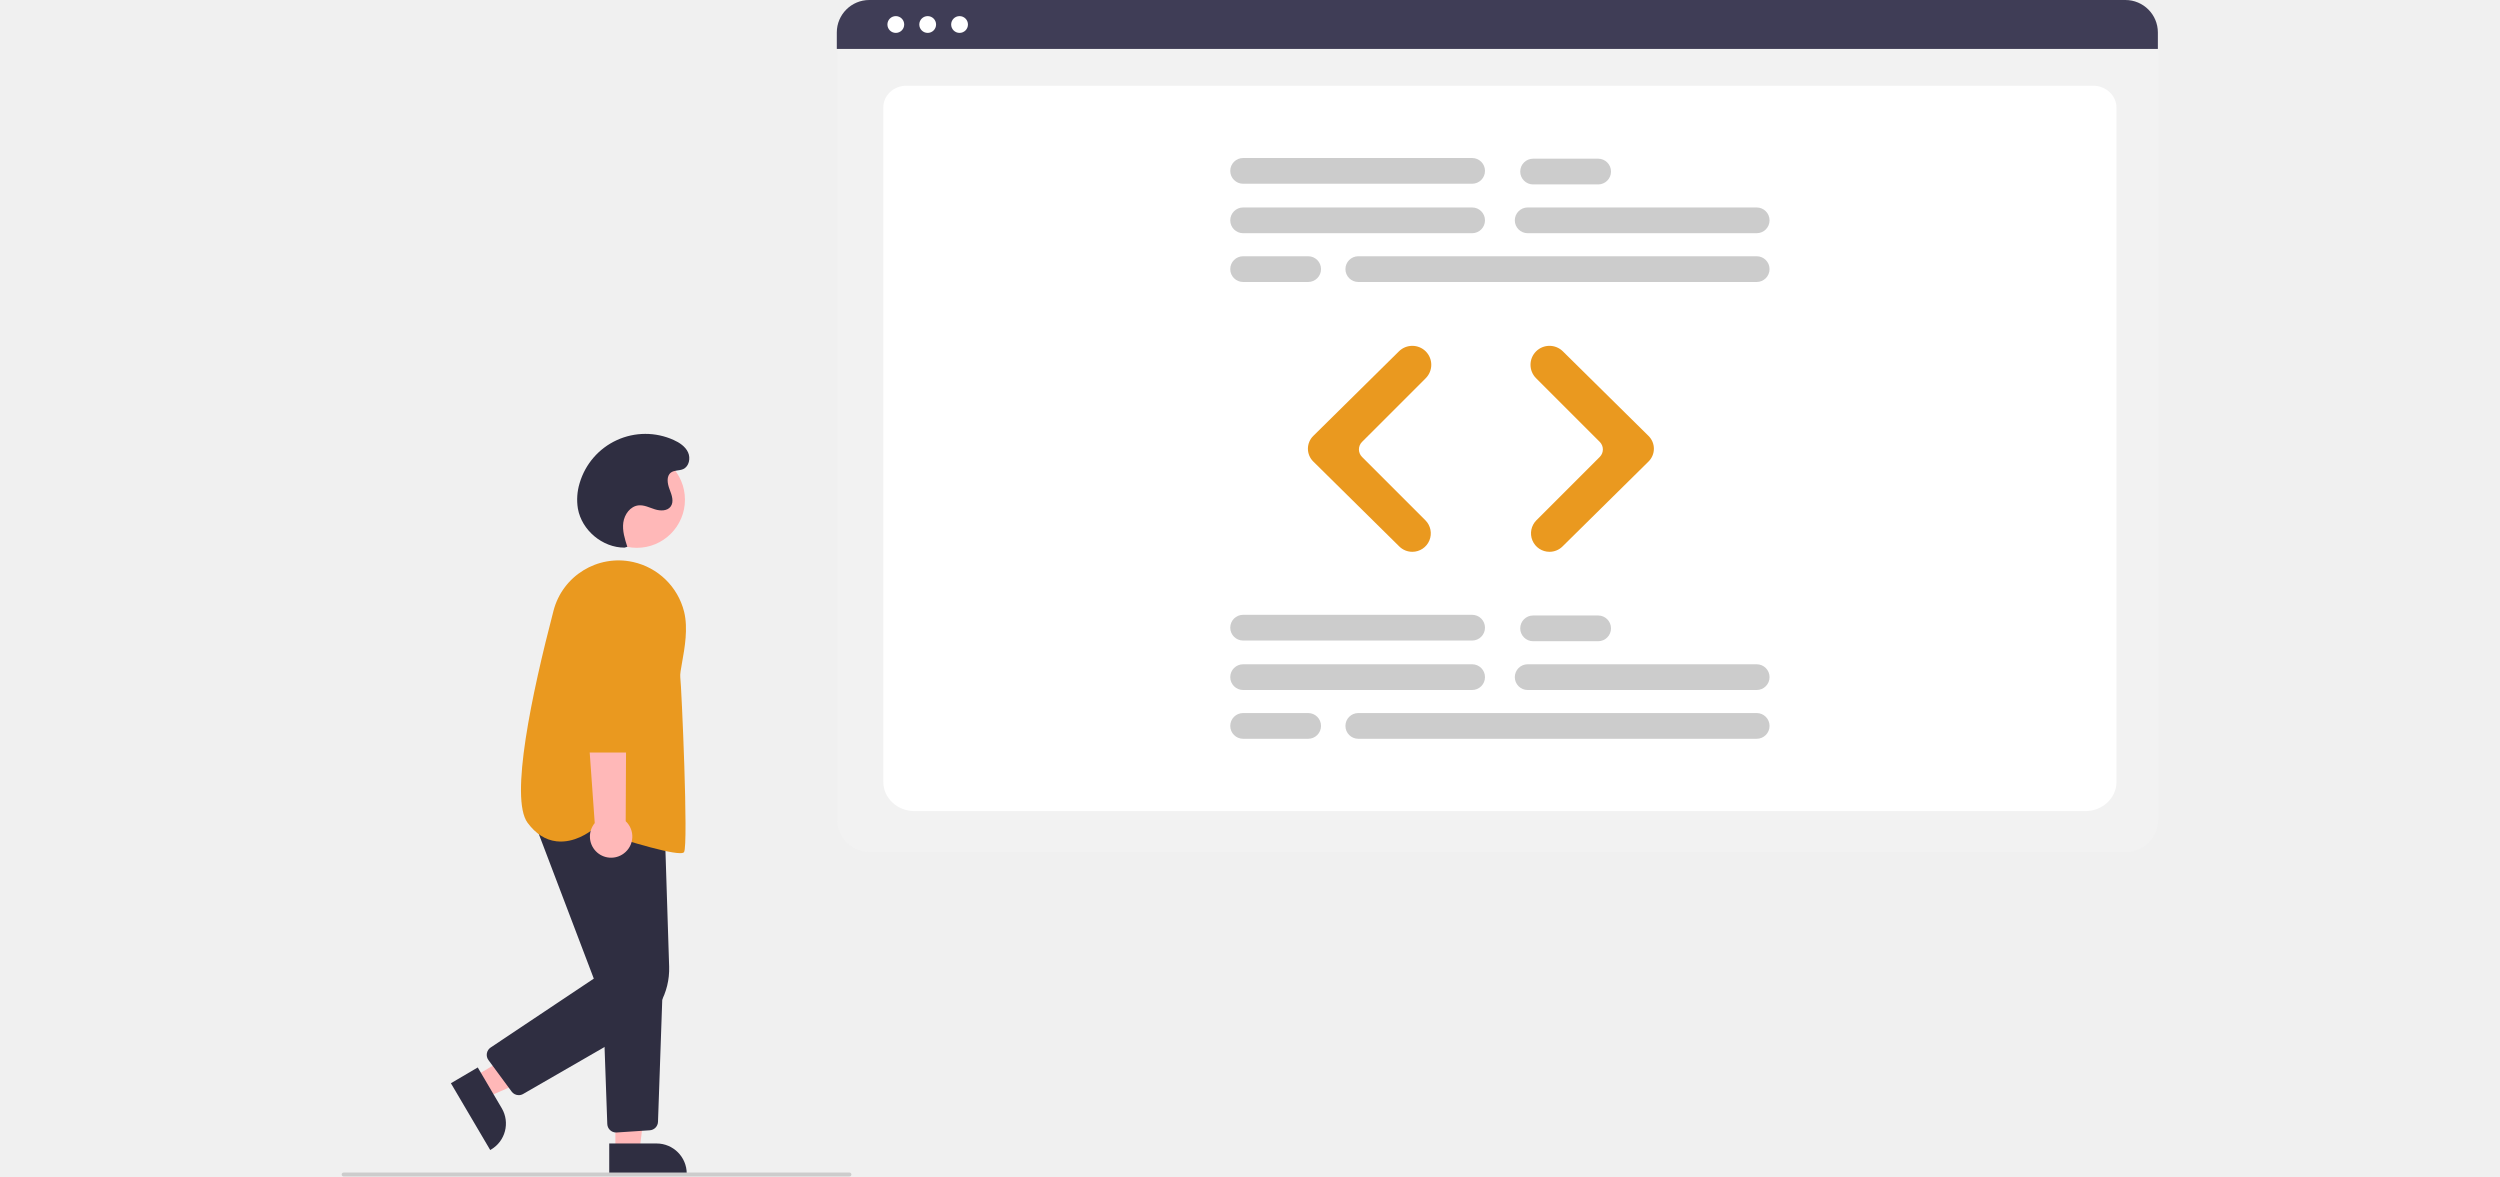
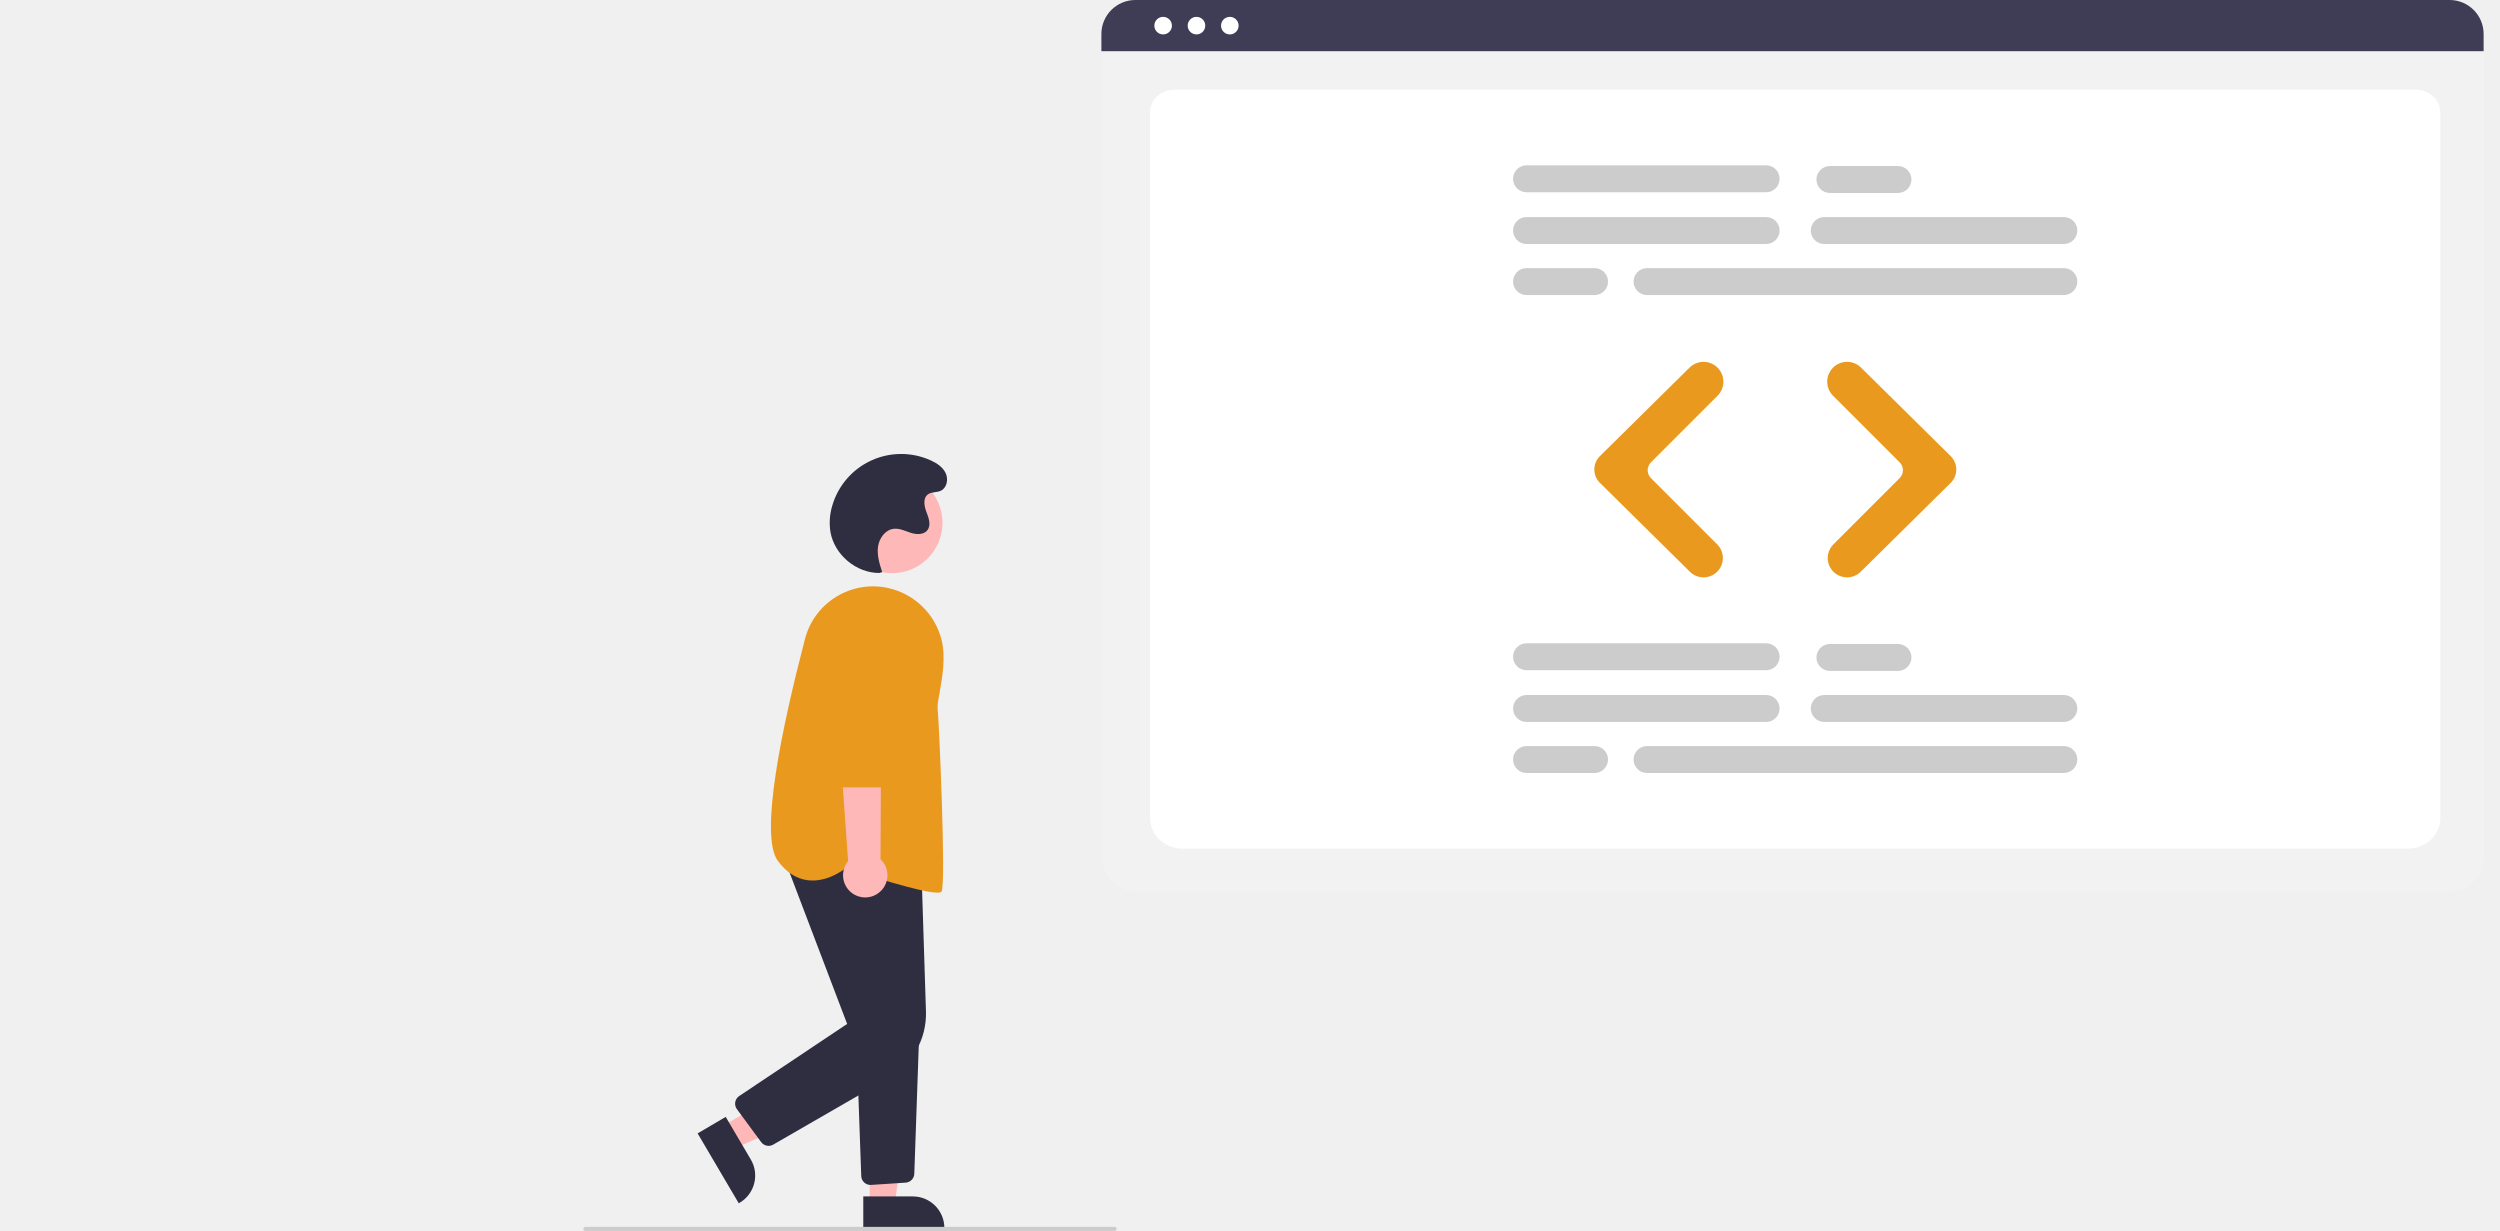
- <svg xmlns="http://www.w3.org/2000/svg" width="850" height="400" viewBox="0 0 926.622 600.085">
+ <svg xmlns="http://www.w3.org/2000/svg" width="650" height="320" viewBox="0 0 650 600">
  <circle cx="150.534" cy="254.872" r="24.561" fill="#ffb8b8" />
  <polygon points="67.543 549.197 73.762 559.763 117.474 540.803 108.295 525.21 67.543 549.197" fill="#ffb8b8" />
  <path d="M206.096,694.43,218.343,715.237l.001.001A15.386,15.386,0,0,1,212.888,736.302l-.431.254L192.405,702.489Z" transform="translate(-136.6892 -149.9575)" fill="#2f2e41" />
  <polygon points="139.6 587.26 151.86 587.259 157.692 539.971 139.598 539.972 139.6 587.26" fill="#ffb8b8" />
  <path d="M273.162,733.215l24.144-.001h.001a15.386,15.386,0,0,1,15.386,15.386v.5l-39.531.001Z" transform="translate(-136.6892 -149.9575)" fill="#2f2e41" />
  <path d="M227.001,708.567a4.493,4.493,0,0,1-3.624-1.833l-11.824-16.059a4.5,4.5,0,0,1,1.125-6.41l52.614-35.142-31.747-83.475L301.434,571.252l2.287,71.733A36.046,36.046,0,0,1,285.675,675.409l-56.427,32.554A4.486,4.486,0,0,1,227.001,708.567Z" transform="translate(-136.6892 -149.9575)" fill="#2f2e41" />
  <path d="M276.659,727.617a4.5,4.5,0,0,1-4.489-4.34l-2.488-69.882,30.808-1.623-2.453,70.384a4.487,4.487,0,0,1-4.2,4.333l-16.873,1.118C276.863,727.614,276.761,727.617,276.659,727.617Z" transform="translate(-136.6892 -149.9575)" fill="#2f2e41" />
  <path d="M309.291,585.129c-7.838,0-35.217-8.816-44.721-11.959-1.422,1.138-9.233,6.979-18.351,5.911-5.626-.66-10.579-3.845-14.721-9.466-9.147-12.414,2.151-65.651,13.239-108.126a34.268,34.268,0,0,1,40.529-24.88h0a34.571,34.571,0,0,1,26.088,25.378c2.088,8.498.292,18.494-1.02,25.794-.616,3.432-1.104,6.143-.937,7.475.644,5.148,4.219,85.892,1.92,89.34C311.071,584.963,310.363,585.129,309.291,585.129Z" transform="translate(-136.6892 -149.9575)" fill="#ea991f" />
  <path d="M280.616,585.272a10.743,10.743,0,0,0,.942-16.446l.485-97.844-23.045,3.837,6.769,94.97A10.801,10.801,0,0,0,280.616,585.272Z" transform="translate(-136.6892 -149.9575)" fill="#ffb8b8" />
  <path d="M285.946,533.818H261.124a4.514,4.514,0,0,1-4.5-4.459l-.609-67.292a17.603,17.603,0,1,1,35.204.043L290.446,529.37A4.515,4.515,0,0,1,285.946,533.818Z" transform="translate(-136.6892 -149.9575)" fill="#ea991f" />
  <path d="M280.969,429.289c-11.245.021-21.854-8.868-23.803-19.943a28.671,28.671,0,0,1,.919-13.014A34.954,34.954,0,0,1,306.021,374.379c3.008,1.361,5.971,3.316,7.349,6.317s.515,7.195-2.498,8.546c-1.969.882-4.44.449-6.187,1.716-2.509,1.819-1.863,5.691-.743,8.581s2.388,6.387.509,8.852c-1.75,2.297-5.249,2.226-8.004,1.361s-5.476-2.313-8.349-2.018c-4.19.43-7.202,4.598-7.759,8.773s.755,8.349,2.05,12.357Z" transform="translate(-136.6892 -149.9575)" fill="#2f2e41" />
  <path d="M395.689,750.042h-258a1,1,0,1,1,0-2h258a1,1,0,0,1,0,2Z" transform="translate(-136.6892 -149.9575)" fill="#ccc" />
  <path d="M1046.811,584.505H405.972a16.519,16.519,0,0,1-16.5-16.5V172.852a12.102,12.102,0,0,1,12.088-12.088h649.453a12.311,12.311,0,0,1,12.297,12.297V568.005A16.519,16.519,0,0,1,1046.811,584.505Z" transform="translate(-136.6892 -149.9575)" fill="#f2f2f2" />
  <path d="M1026.091,563.673H428.846c-8.755,0-15.878-6.67-15.878-14.868v-344.105c0-6.08,5.278-11.027,11.766-11.027H1030.008c6.595,0,11.961,5.028,11.961,11.208V548.805C1041.969,557.003,1034.846,563.673,1026.091,563.673Z" transform="translate(-136.6892 -149.9575)" fill="#fff" />
  <path d="M1063.081,174.908H389.241v-8.4a16.574,16.574,0,0,1,16.56-16.55H1046.521a16.574,16.574,0,0,1,16.56,16.55Z" transform="translate(-136.6892 -149.9575)" fill="#3f3d56" />
  <circle cx="282.647" cy="12.5" r="4.283" fill="#fff" />
  <circle cx="298.906" cy="12.5" r="4.283" fill="#fff" />
  <circle cx="315.165" cy="12.5" r="4.283" fill="#fff" />
  <path d="M713.3,268.912H596.492a6.566,6.566,0,0,1,0-13.132H713.3a6.566,6.566,0,1,1,0,13.132Z" transform="translate(-136.6892 -149.9575)" fill="#ccc" />
  <path d="M858.446,268.912H741.638a6.566,6.566,0,0,1,0-13.132H858.446a6.566,6.566,0,1,1,0,13.132Z" transform="translate(-136.6892 -149.9575)" fill="#ccc" />
  <path d="M858.446,293.794H655.241a6.566,6.566,0,1,1,0-13.132H858.446a6.566,6.566,0,1,1,0,13.132Z" transform="translate(-136.6892 -149.9575)" fill="#ccc" />
  <path d="M713.3,243.684H596.492a6.566,6.566,0,0,1,0-13.132H713.3a6.566,6.566,0,1,1,0,13.132Z" transform="translate(-136.6892 -149.9575)" fill="#ccc" />
  <path d="M777.579,244.03H744.402a6.566,6.566,0,0,1,0-13.132H777.579a6.566,6.566,0,1,1,0,13.132Z" transform="translate(-136.6892 -149.9575)" fill="#ccc" />
  <path d="M629.668,293.794H596.492a6.566,6.566,0,0,1,0-13.132h33.176a6.566,6.566,0,1,1,0,13.132Z" transform="translate(-136.6892 -149.9575)" fill="#ccc" />
  <path d="M713.3,501.912H596.492a6.566,6.566,0,0,1,0-13.132H713.3a6.566,6.566,0,1,1,0,13.132Z" transform="translate(-136.6892 -149.9575)" fill="#ccc" />
  <path d="M858.446,501.912H741.638a6.566,6.566,0,0,1,0-13.132H858.446a6.566,6.566,0,1,1,0,13.132Z" transform="translate(-136.6892 -149.9575)" fill="#ccc" />
  <path d="M858.446,526.794H655.241a6.566,6.566,0,1,1,0-13.132H858.446a6.566,6.566,0,1,1,0,13.132Z" transform="translate(-136.6892 -149.9575)" fill="#ccc" />
  <path d="M713.3,476.684H596.492a6.566,6.566,0,0,1,0-13.132H713.3a6.566,6.566,0,1,1,0,13.132Z" transform="translate(-136.6892 -149.9575)" fill="#ccc" />
  <path d="M777.579,477.03H744.402a6.566,6.566,0,0,1,0-13.132H777.579a6.566,6.566,0,0,1,0,13.132Z" transform="translate(-136.6892 -149.9575)" fill="#ccc" />
  <path d="M629.668,526.794H596.492a6.566,6.566,0,0,1,0-13.132h33.176a6.566,6.566,0,1,1,0,13.132Z" transform="translate(-136.6892 -149.9575)" fill="#ccc" />
  <path d="M682.793,431.419a9.397,9.397,0,0,1-6.624-2.71l-43.909-43.359a9.152,9.152,0,0,1,0-13.023l43.731-43.184a9.702,9.702,0,0,1,13.644.043h0a9.689,9.689,0,0,1,0,13.687l-32.496,32.497a5.413,5.413,0,0,0,0,7.647l32.32,32.32a9.418,9.418,0,0,1-6.666,16.084Z" transform="translate(-136.6892 -149.9575)" fill="#ea991f" />
  <path d="M752.759,431.419a9.418,9.418,0,0,1-6.666-16.084L778.412,383.015a5.413,5.413,0,0,0,0-7.647L745.916,342.872a9.678,9.678,0,0,1,0-13.687h0a9.702,9.702,0,0,1,13.644-.043l43.731,43.184a9.152,9.152,0,0,1,0,13.023l-43.909,43.359A9.399,9.399,0,0,1,752.759,431.419Z" transform="translate(-136.6892 -149.9575)" fill="#ea991f" />
</svg>
